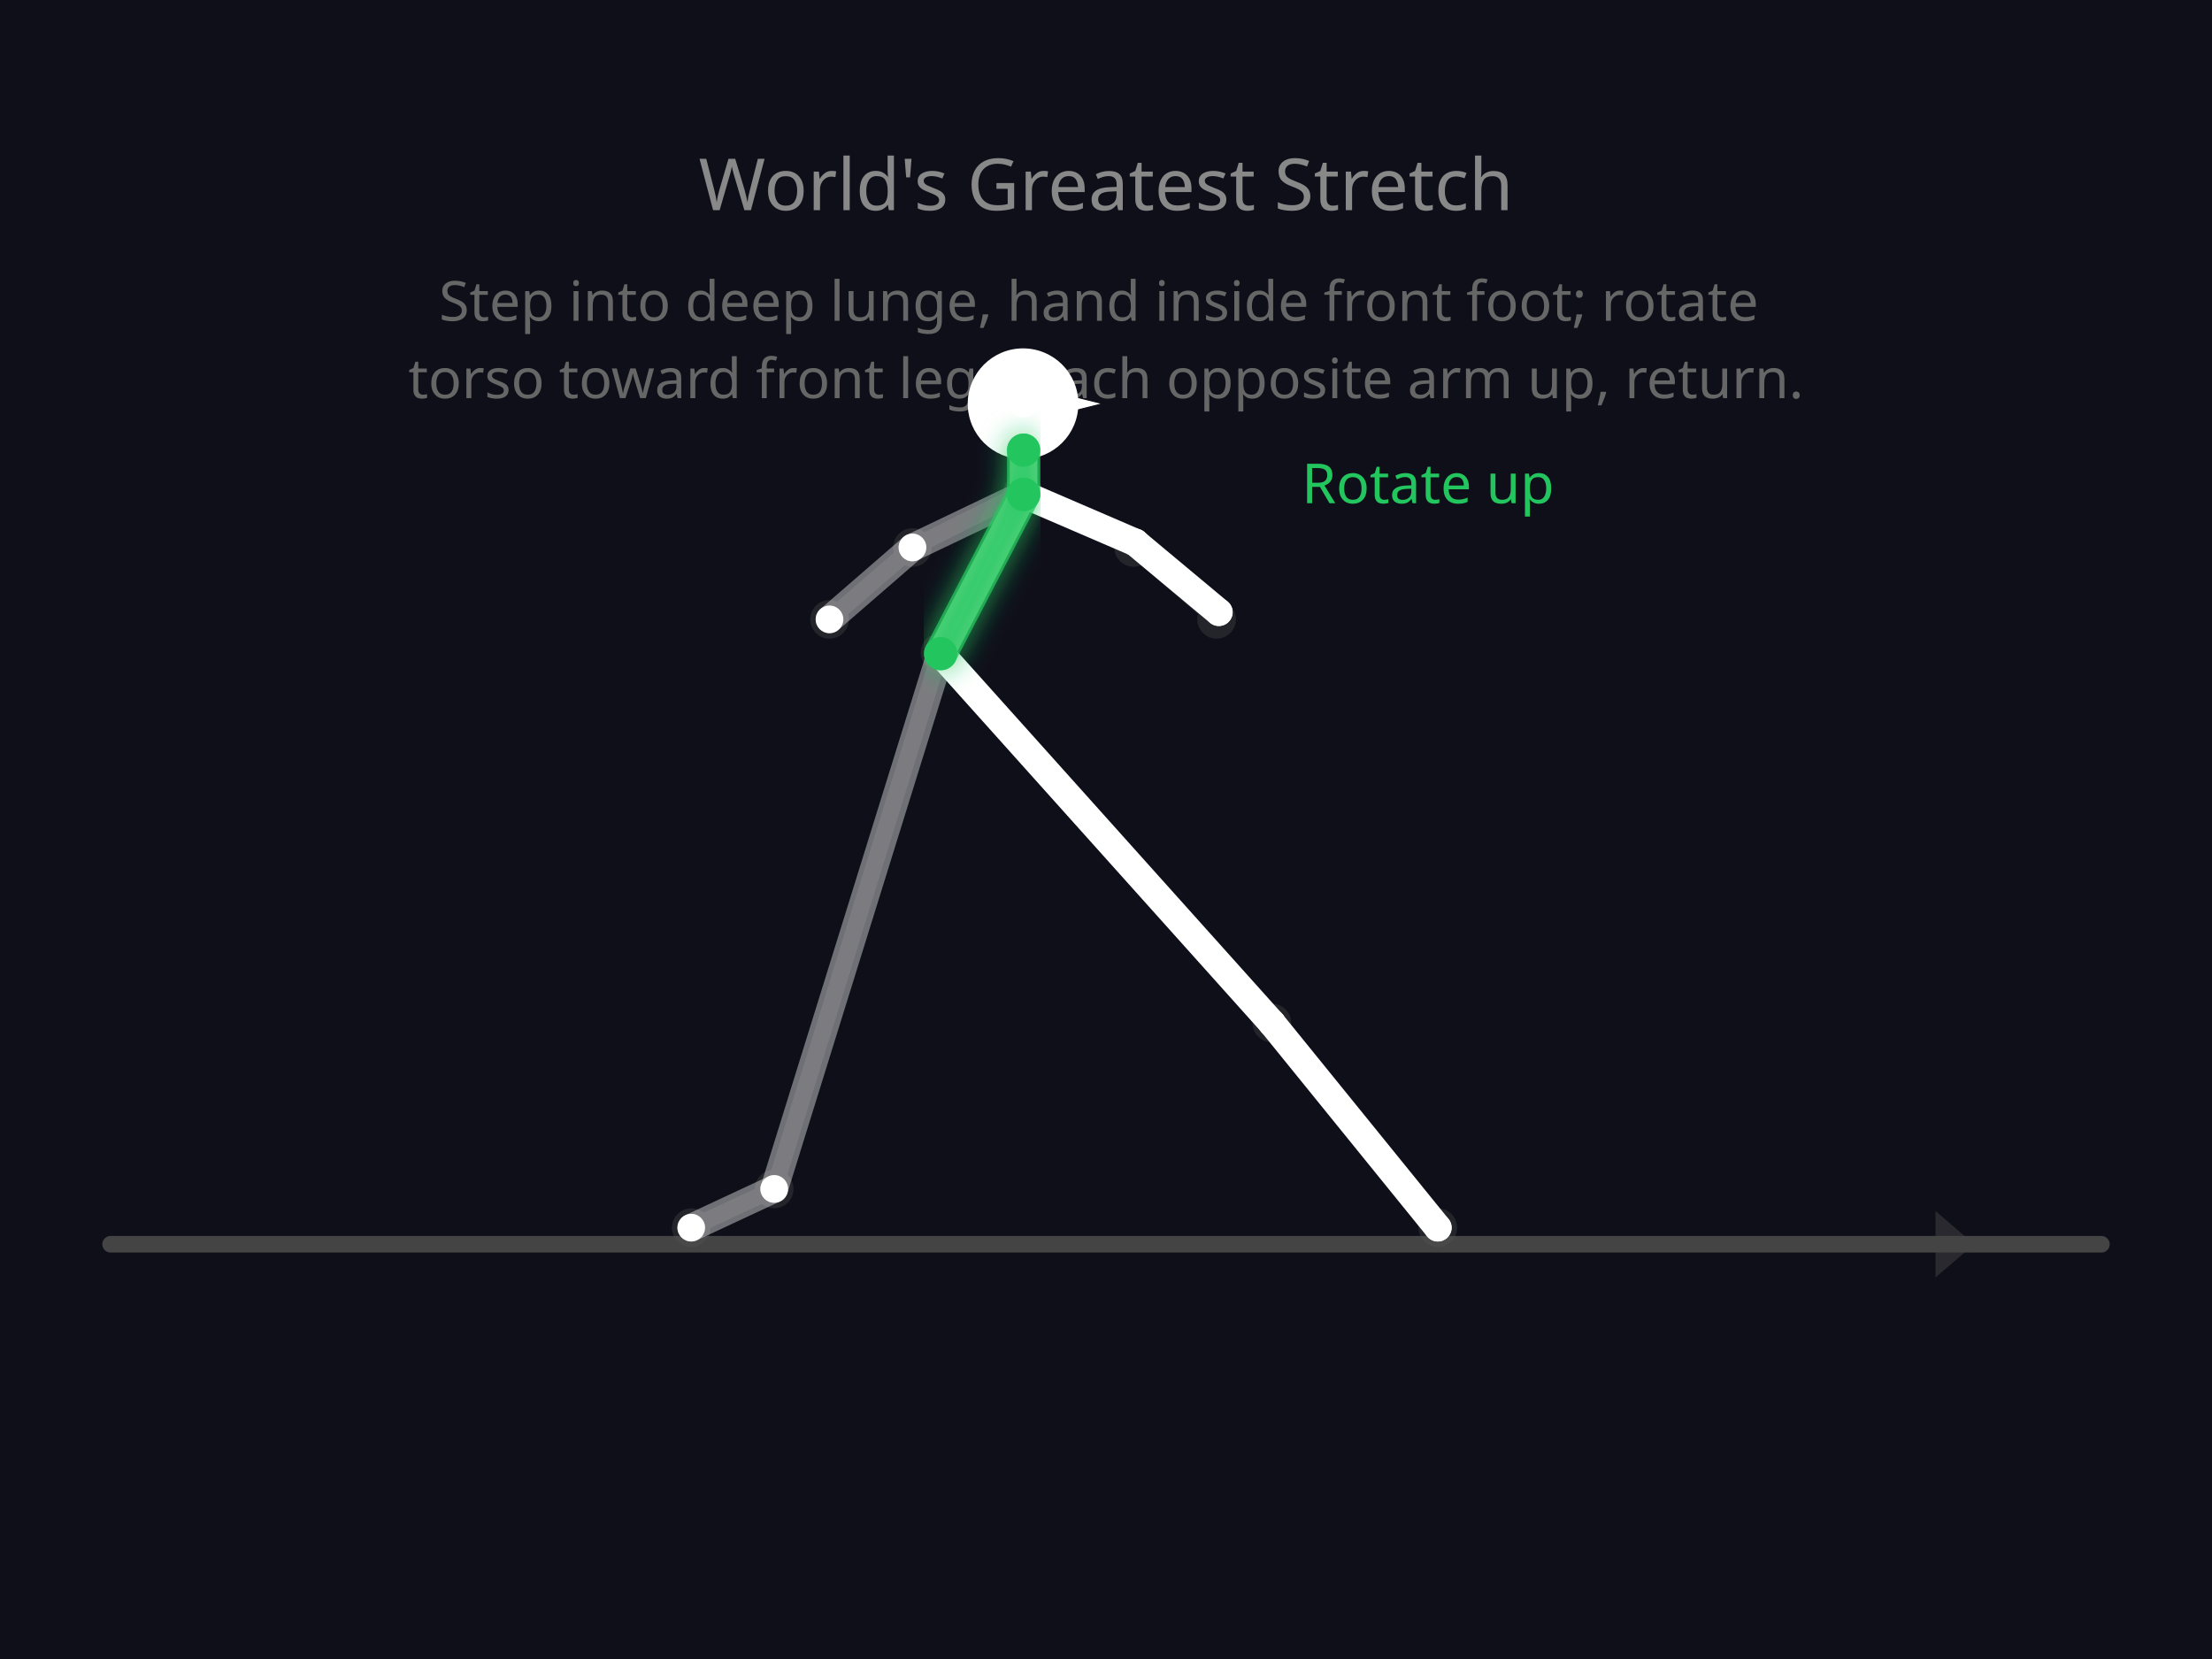
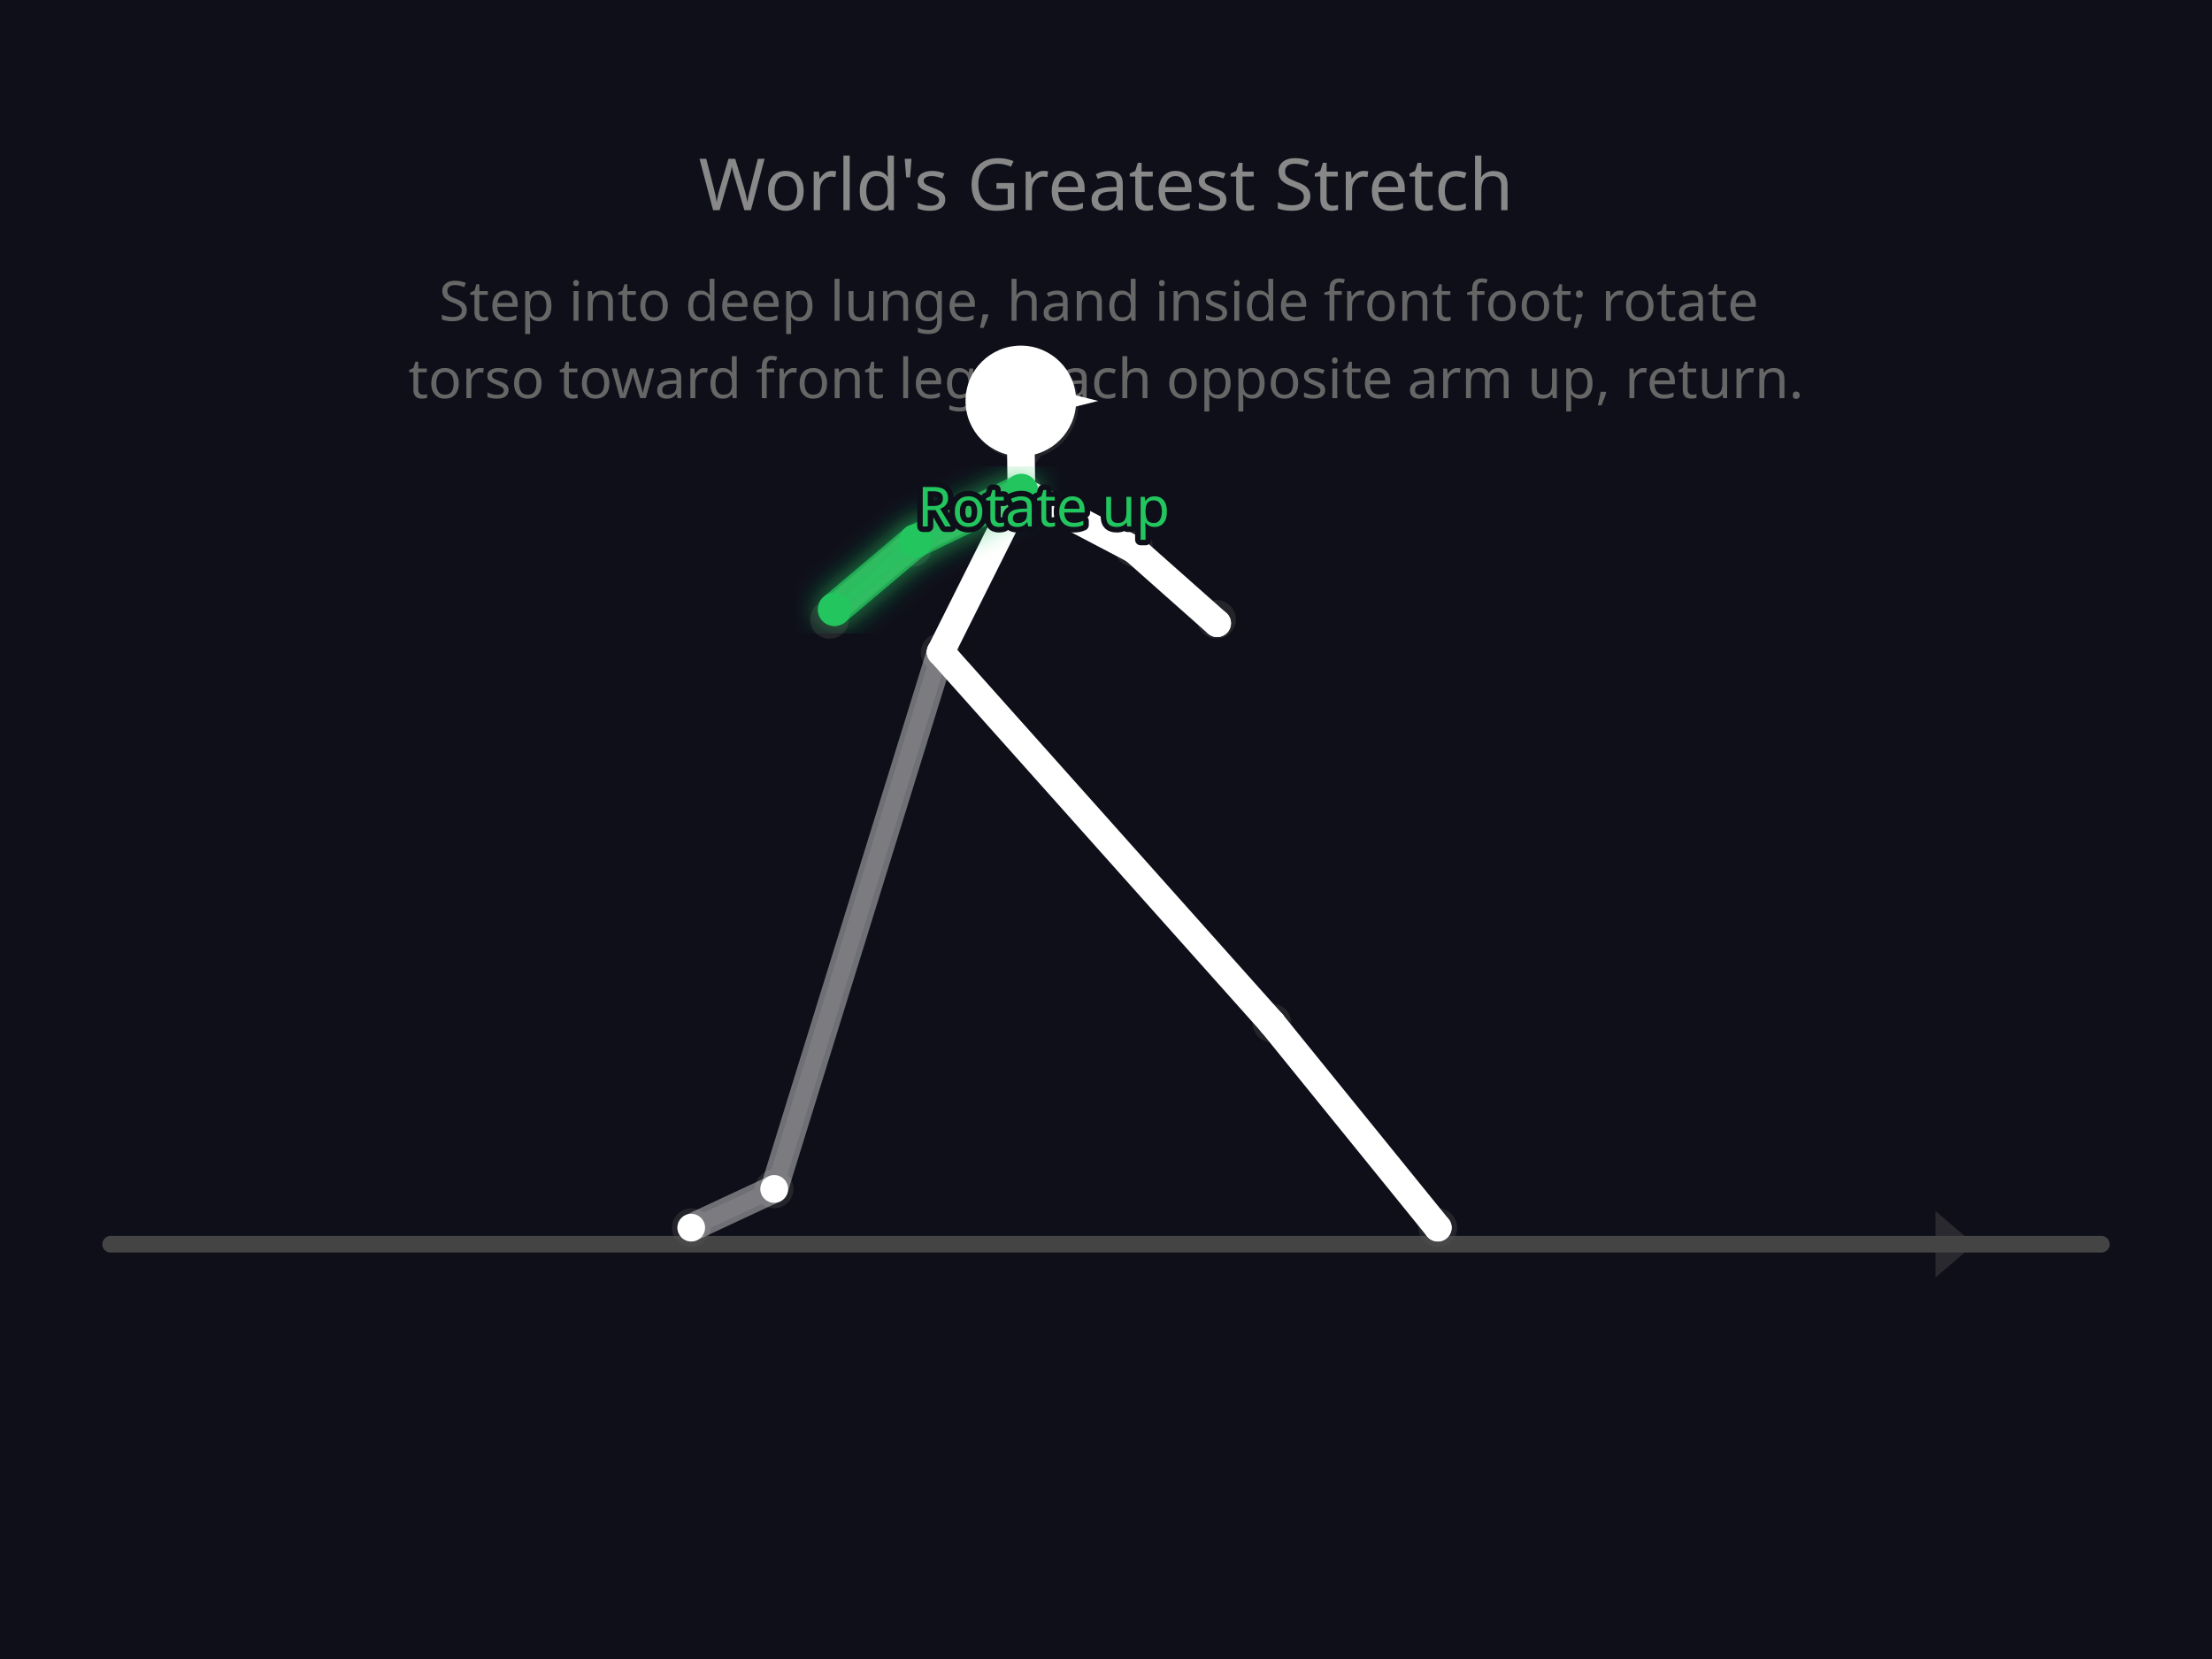
<svg xmlns="http://www.w3.org/2000/svg" viewBox="0 0 400 300">
  <defs>
    <filter id="glow" x="-20%" y="-20%" width="140%" height="140%">
      <feGaussianBlur stdDeviation="2.5" result="blur" />
      <feMerge>
        <feMergeNode in="blur" />
        <feMergeNode in="SourceGraphic" />
      </feMerge>
    </filter>
  </defs>
  <rect width="400" height="300" fill="#0f0f1a" />
  <line x1="20" y1="225" x2="380" y2="225" stroke="#444" stroke-width="3" stroke-linecap="round" />
  <polygon points="350,231 357,225 350,219" fill="#444" opacity="0.5" />
  <text x="200" y="38" fill="#888" font-size="13" font-family="sans-serif" text-anchor="middle">World's Greatest Stretch</text>
  <text x="200" y="58" fill="#666" font-size="10" font-family="sans-serif" text-anchor="middle">
    <tspan x="200" dy="0">Step into deep lunge, hand inside front foot; rotate</tspan>
    <tspan x="200" dy="14">torso toward front leg, reach opposite arm up, return.</tspan>
  </text>
  <g stroke="#555" stroke-width="3" fill="none" stroke-linecap="round" stroke-linejoin="round" opacity="0.3">
    <circle cx="185" cy="73" r="10" fill="#555" stroke="none" />
    <line x1="185" y1="73" x2="185" y2="81" />
    <line x1="185" y1="81" x2="185" y2="89" />
    <line x1="185" y1="89" x2="170" y2="118" />
    <line x1="185" y1="89" x2="165" y2="99" />
    <line x1="165" y1="99" x2="150" y2="112" />
    <line x1="185" y1="89" x2="205" y2="99" />
    <line x1="205" y1="99" x2="220" y2="112" />
    <line x1="170" y1="118" x2="140" y2="215" />
    <line x1="140" y1="215" x2="125" y2="222" />
    <line x1="170" y1="118" x2="230" y2="185" />
    <line x1="230" y1="185" x2="260" y2="222" />
    <circle cx="185" cy="73" r="2" fill="none" />
    <circle cx="185" cy="81" r="2" fill="none" />
    <circle cx="185" cy="89" r="2" fill="none" />
    <circle cx="170" cy="118" r="2" fill="none" />
    <circle cx="165" cy="99" r="2" fill="none" />
    <circle cx="150" cy="112" r="2" fill="none" />
    <circle cx="205" cy="99" r="2" fill="none" />
    <circle cx="220" cy="112" r="2" fill="none" />
    <circle cx="140" cy="215" r="2" fill="none" />
    <circle cx="125" cy="222" r="2" fill="none" />
    <circle cx="230" cy="185" r="2" fill="none" />
    <circle cx="260" cy="222" r="2" fill="none" />
  </g>
  <g stroke="#FFF" stroke-width="5" fill="none" stroke-linecap="round" stroke-linejoin="round">
-     <circle cx="185" cy="73" r="10" fill="#FFF" stroke="none" />
-     <polygon points="191,71 199,73 191,75" fill="#FFF" stroke="none" />
-     <line x1="185" y1="73" x2="185.1" y2="81.4" />
-     <line x1="185.1" y1="81.4" x2="185.1" y2="89.4" />
-     <line x1="185.1" y1="89.4" x2="170.1" y2="118.2" />
-     <line x1="185.1" y1="89.4" x2="165" y2="99" opacity="0.4" />
-     <line x1="165" y1="99" x2="150" y2="112" opacity="0.4" />
-     <line x1="185.1" y1="89.4" x2="205.3" y2="98.1" />
-     <line x1="205.3" y1="98.1" x2="220.4" y2="110.7" />
-     <line x1="170.1" y1="118.2" x2="140" y2="215" opacity="0.4" />
+     <circle cx="184.6" cy="72.5" r="10" fill="#FFF" stroke="none" />
+     <polygon points="190.6,70.5 198.6,72.5 190.6,74.5" fill="#FFF" stroke="none" />
+     <line x1="184.6" y1="72.5" x2="184.6" y2="80.6" />
+     <line x1="184.6" y1="80.6" x2="184.7" y2="88.7" />
+     <line x1="184.7" y1="88.7" x2="170.1" y2="117.9" />
+     <line x1="184.7" y1="88.7" x2="165.6" y2="97.8" opacity="0.4" />
+     <line x1="165.6" y1="97.8" x2="150.9" y2="110.2" opacity="0.4" />
+     <line x1="184.7" y1="88.7" x2="205.1" y2="99.4" />
+     <line x1="205.1" y1="99.4" x2="220.1" y2="112.7" />
+     <line x1="170.1" y1="117.9" x2="140" y2="215" opacity="0.4" />
    <line x1="140" y1="215" x2="125" y2="222" opacity="0.4" />
-     <line x1="170.1" y1="118.2" x2="230" y2="185" />
+     <line x1="170.1" y1="117.9" x2="230" y2="185" />
    <line x1="230" y1="185" x2="260" y2="222" />
    <g filter="url(#glow)">
-       <line x1="185.1" y1="81.4" x2="185.1" y2="89.4" stroke="#22C55E" stroke-width="6" opacity="0.75" />
-       <line x1="185.1" y1="89.4" x2="170.1" y2="118.2" stroke="#22C55E" stroke-width="6" opacity="0.75" />
+       <line x1="184.7" y1="88.7" x2="165.6" y2="97.8" stroke="#22C55E" stroke-width="6" opacity="0.75" />
+       <line x1="165.6" y1="97.8" x2="150.9" y2="110.2" stroke="#22C55E" stroke-width="6" opacity="0.75" />
    </g>
-     <circle cx="185" cy="73" r="2.5" fill="#FFF" stroke="none" />
-     <circle cx="185.1" cy="81.4" r="3" fill="#22C55E" stroke="none" />
-     <circle cx="185.1" cy="89.4" r="3" fill="#22C55E" stroke="none" />
-     <circle cx="170.1" cy="118.2" r="3" fill="#22C55E" stroke="none" />
-     <circle cx="165" cy="99" r="2.5" fill="#FFF" stroke="none" />
-     <circle cx="150" cy="112" r="2.5" fill="#FFF" stroke="none" />
-     <circle cx="205.3" cy="98.1" r="2.5" fill="#FFF" stroke="none" />
-     <circle cx="220.4" cy="110.7" r="2.5" fill="#FFF" stroke="none" />
+     <circle cx="184.6" cy="72.5" r="2.5" fill="#FFF" stroke="none" />
+     <circle cx="184.6" cy="80.6" r="2.5" fill="#FFF" stroke="none" />
+     <circle cx="184.7" cy="88.7" r="3" fill="#22C55E" stroke="none" />
+     <circle cx="170.1" cy="117.9" r="2.5" fill="#FFF" stroke="none" />
+     <circle cx="165.6" cy="97.8" r="3" fill="#22C55E" stroke="none" />
+     <circle cx="150.9" cy="110.2" r="3" fill="#22C55E" stroke="none" />
+     <circle cx="205.1" cy="99.4" r="2.5" fill="#FFF" stroke="none" />
+     <circle cx="220.1" cy="112.7" r="2.5" fill="#FFF" stroke="none" />
    <circle cx="140" cy="215" r="2.5" fill="#FFF" stroke="none" />
    <circle cx="125" cy="222" r="2.5" fill="#FFF" stroke="none" />
    <circle cx="230" cy="185" r="2.5" fill="#FFF" stroke="none" />
    <circle cx="260" cy="222" r="2.5" fill="#FFF" stroke="none" />
  </g>
-   <text x="235.4" y="91" fill="#22C55E" font-size="10" font-family="sans-serif" paint-order="stroke" stroke="#0f0f1a" stroke-width="2" stroke-linecap="round" stroke-linejoin="round">Rotate up</text>
+   <text x="165.9" y="95.2" fill="#22C55E" font-size="10" font-family="sans-serif" paint-order="stroke" stroke="#0f0f1a" stroke-width="2" stroke-linecap="round" stroke-linejoin="round">Rotate up</text>
</svg>
